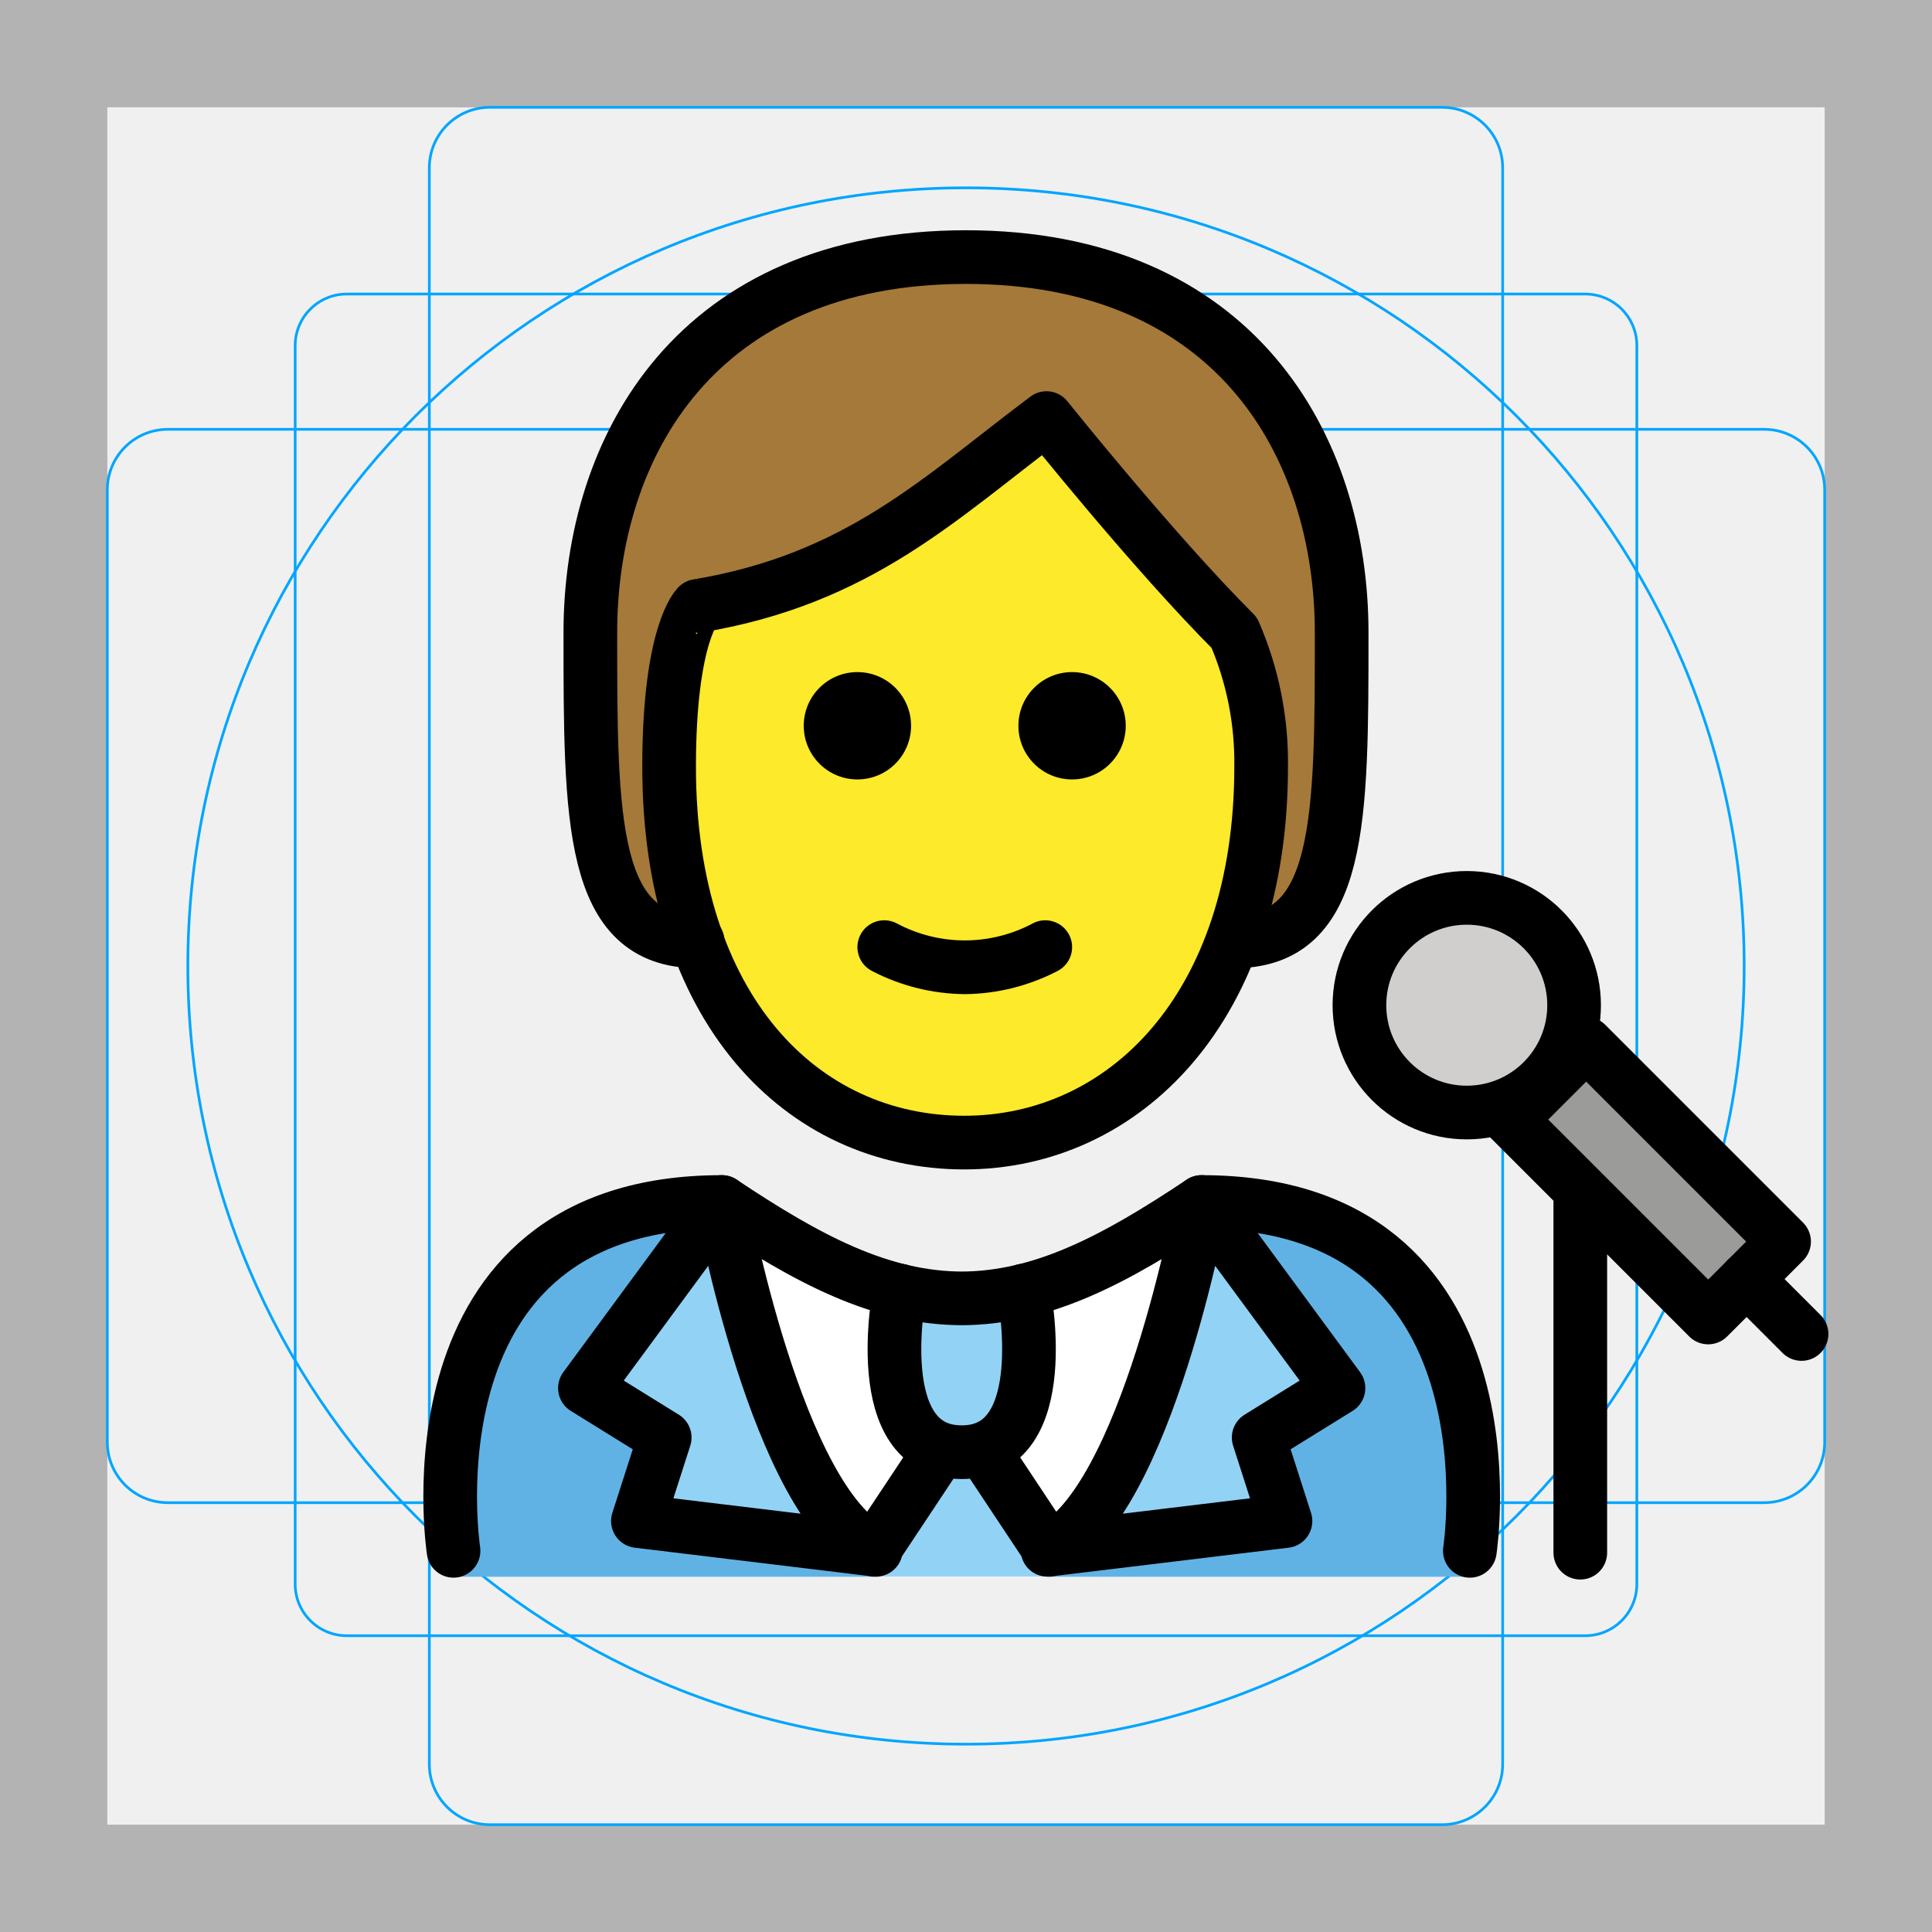
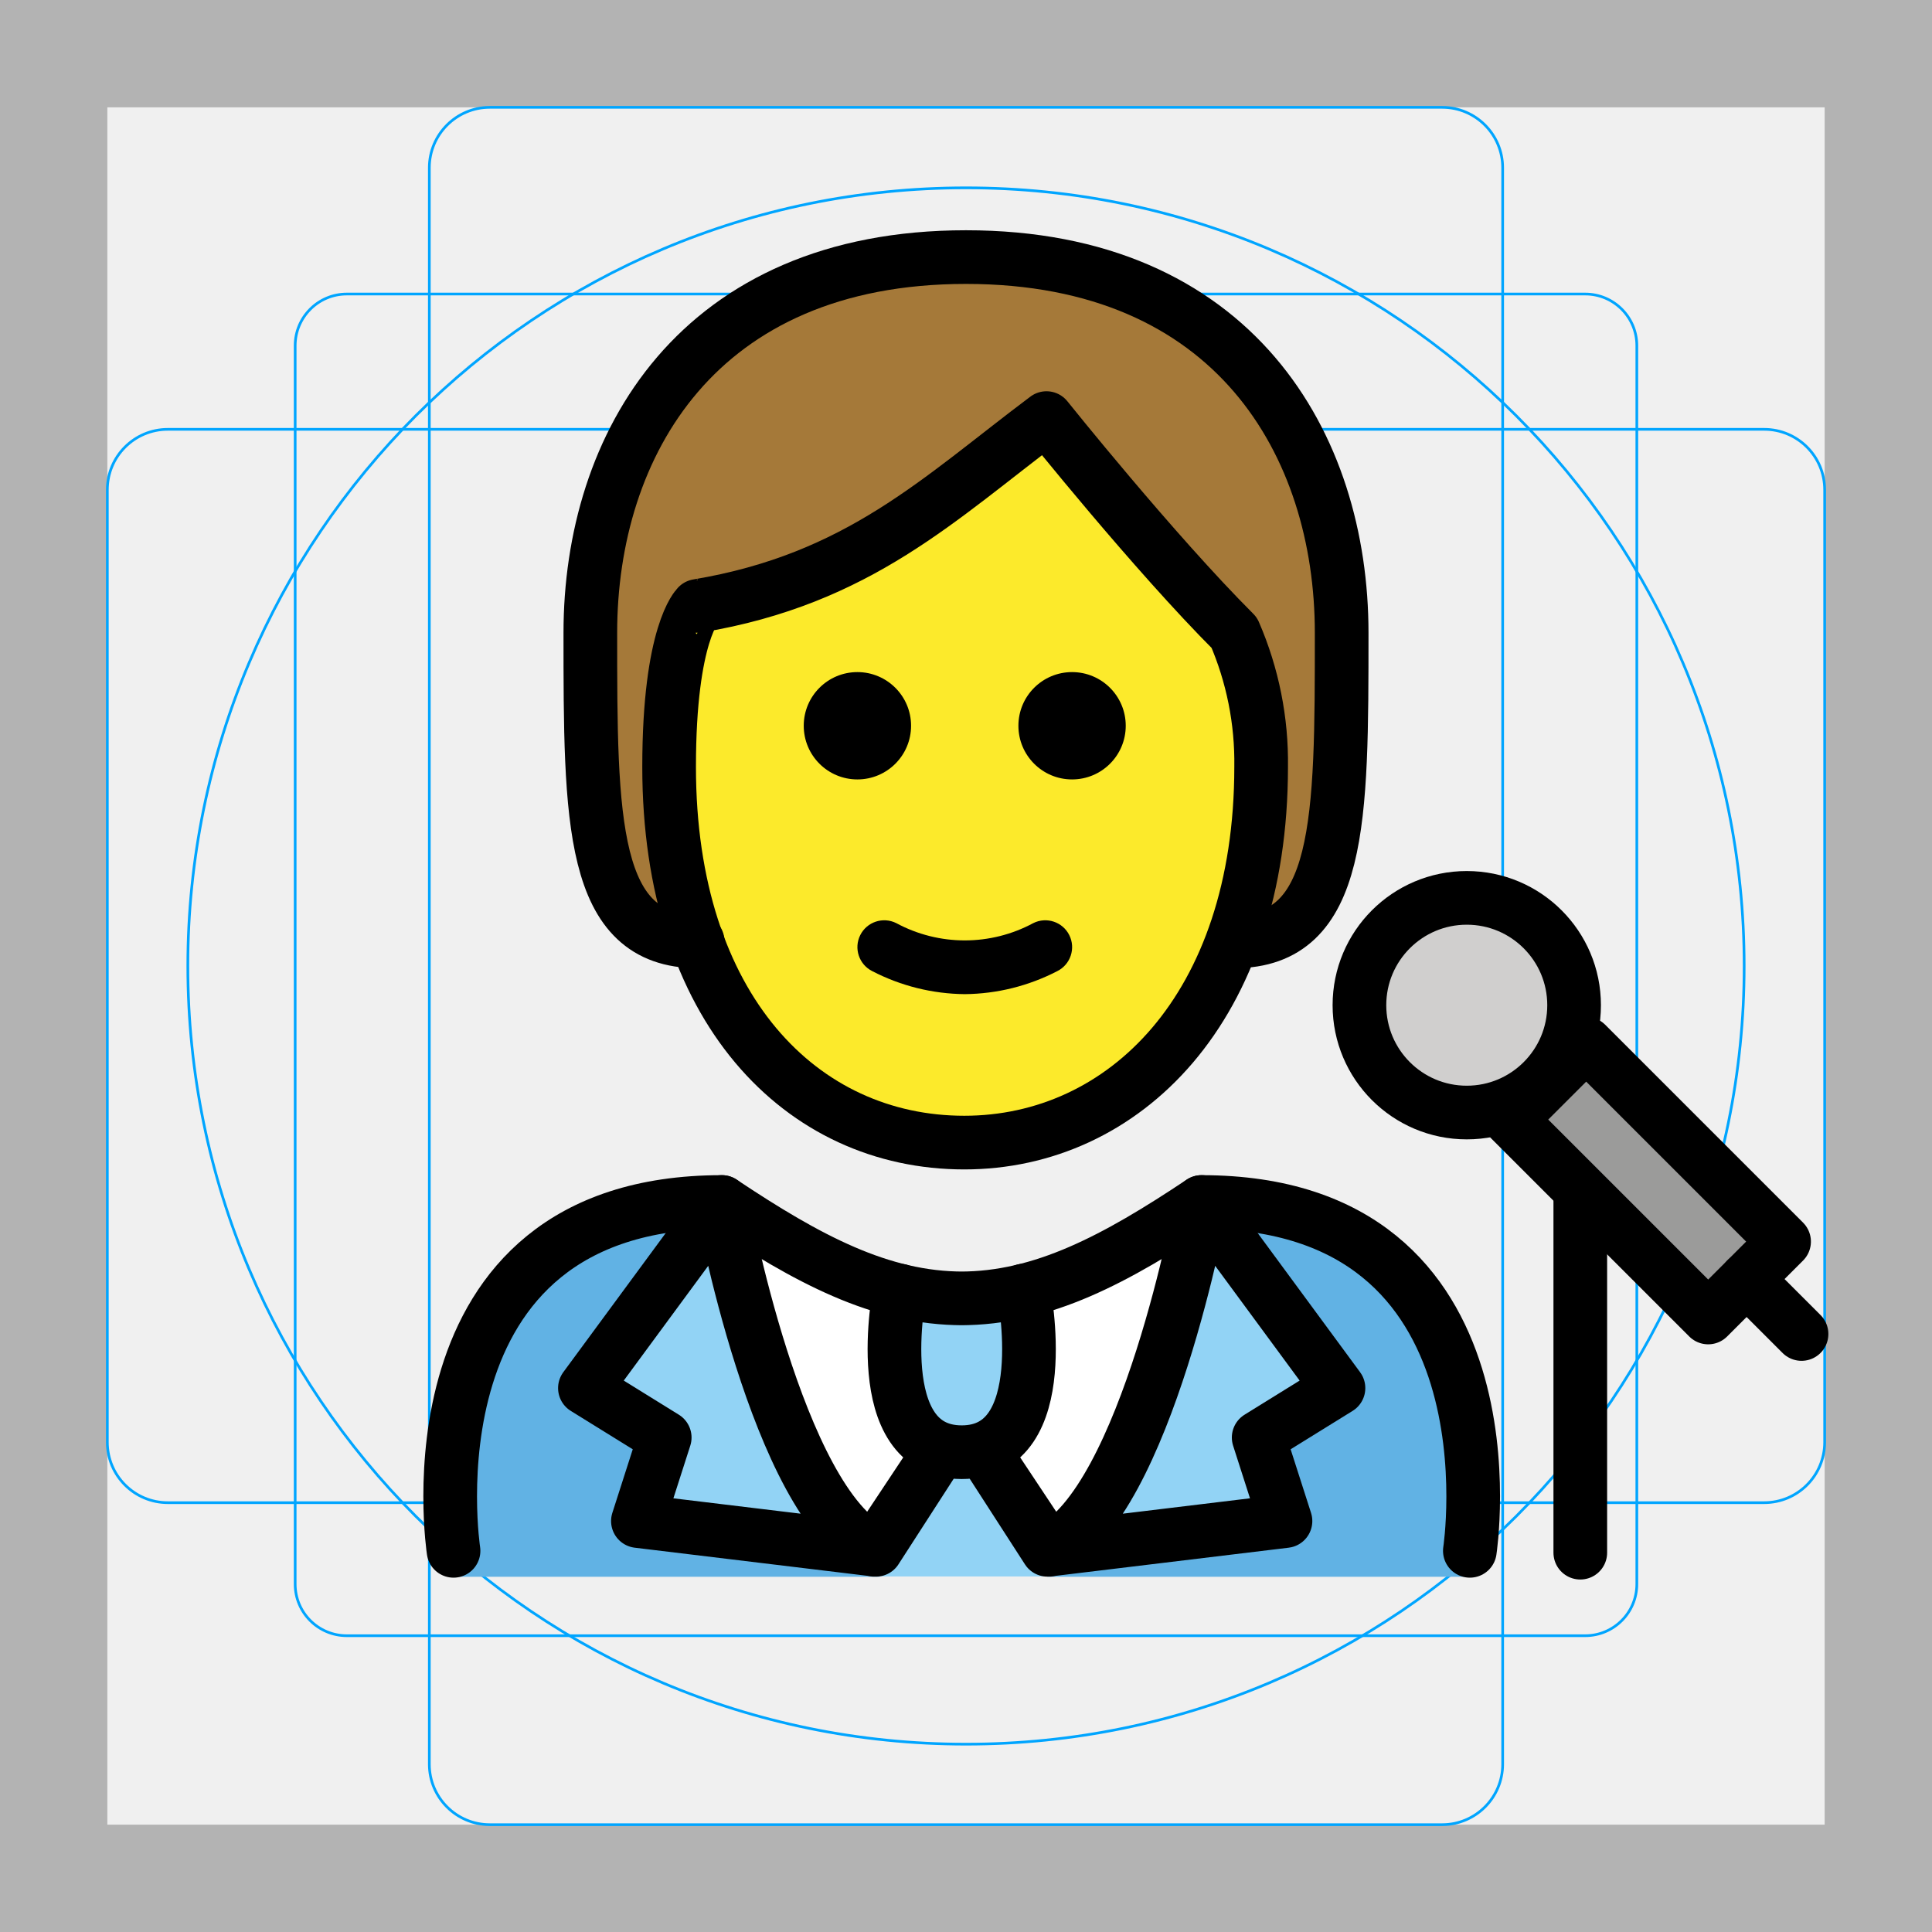
<svg xmlns="http://www.w3.org/2000/svg" id="emoji" viewBox="0 0 72 72" version="1.1">
  <g id="grid">
    <path fill="#B3B3B3" d="M68,4v64H4V4H68 M72,0H0v72h72V0z" />
    <path fill="none" stroke="#00A5FF" stroke-miterlimit="10" stroke-width="0.1" d="M12.923,10.958h46.154 c1.062,0,1.923,0.861,1.923,1.923l0,0v46.154c0,1.062-0.861,1.923-1.923,1.923H12.923 c-1.062,0-1.923-0.861-1.923-1.923l0,0V12.881C11,11.819,11.861,10.958,12.923,10.958L12.923,10.958z" />
    <path fill="none" stroke="#00A5FF" stroke-miterlimit="10" stroke-width="0.1" d="M18.254,4h35.493C54.991,4,56,5.009,56,6.254 v59.493C56,66.991,54.991,68,53.746,68H18.254C17.009,68,16,66.991,16,65.746V6.254C16,5.009,17.009,4,18.254,4z" />
    <path fill="none" stroke="#00A5FF" stroke-miterlimit="10" stroke-width="0.1" d="M68,18.254v35.493 C68,54.991,66.991,56,65.746,56H6.254C5.009,56,4,54.991,4,53.746V18.254C4,17.009,5.009,16,6.254,16h59.493 C66.991,16,68,17.009,68,18.254z" />
    <circle cx="36" cy="36" r="29" fill="none" stroke="#00A5FF" stroke-miterlimit="10" stroke-width="0.1" />
  </g>
  <g id="color">
    <path fill="#FFFFFF" d="M54.778,58.592c0,0,2-13.797-10-13.797c-3.192,2.119-5.926,3.584-9,3.578h0.125 c-3.074,0.006-5.808-1.458-9-3.578c-12,0-10,13.797-10,13.797" />
    <path fill="#61B2E4" d="M26.902,44.795c-12,0-10,13.967-10,13.967h15.893C32.796,58.762,28.375,55.498,26.902,44.795" />
    <path fill="#61B2E4" d="M44.778,44.795c12,0,10,13.967,10,13.967h-15.748C39.029,58.762,44.452,51.319,44.778,44.795" />
    <path fill="#92D3F5" d="M33.533,48.284c0,0-1.206,6.021,2.307,6.021c3.514,0,2.307-6.021,2.307-6.021" />
    <rect x="59.386" y="38.782" width="4" height="10.43" transform="matrix(0.7071 -0.7071 0.7071 0.7071 -13.1305 56.2929)" fill="#9B9B9A" />
    <ellipse cx="54.662" cy="37.461" rx="4" ry="4" fill="#D0CFCE" />
    <path fill="#92D3F5" d="M34.99,54.488l-2.415,3.638c-3.63-1.754-5.672-12.962-5.672-12.962l-5.105,6.935l2.974,1.842 l-0.999,3.113l8.869,1.072" />
    <polygon fill="#92D3F5" points="35.679,54.096 37.469,56.706 38.976,58.75 32.665,58.75 34.172,56.706" />
    <path fill="#92D3F5" d="M36.69,54.488l2.415,3.638c3.63-1.754,5.672-12.962,5.672-12.962l5.104,6.935l-2.974,1.842 l0.999,3.113l-8.869,1.072" />
  </g>
  <g id="skin-shadow" />
  <g id="hair">
    <path fill="#A57939" d="M26,35.081c-4,0-4-4.5-4-11.5s4-14,14-14s14,7,14,14s0,11.5-4,11.5" />
  </g>
  <g id="skin">
    <path fill="#FCEA2B" d="M24.936,28.581c0,9,4.936,14,11,14c5.936,0,11.063-5,11.063-14c0.025-1.719-0.316-3.423-1-5 c-3-3-7-8-7-8c-4,3-7,6-13,7C26,22.581,24.936,23.58,24.936,28.581z" />
  </g>
  <g id="line">
    <ellipse cx="54.662" cy="37.461" rx="4" ry="4" fill="none" stroke="#000000" stroke-linecap="round" stroke-linejoin="round" stroke-miterlimit="10" stroke-width="2" />
    <line x1="65.091" x2="67.138" y1="47.667" y2="49.714" fill="none" stroke="#000000" stroke-linecap="round" stroke-linejoin="round" stroke-miterlimit="10" stroke-width="2" />
    <line x1="58.893" x2="58.893" y1="44.664" y2="57.864" fill="none" stroke="#000000" stroke-linecap="round" stroke-linejoin="round" stroke-miterlimit="10" stroke-width="2" />
    <path fill="none" stroke="#000000" stroke-linecap="round" stroke-linejoin="round" stroke-miterlimit="10" stroke-width="2" d="M33.533,48.098c0,0-1.206,6.021,2.307,6.021c3.514,0,2.307-6.021,2.307-6.021" />
-     <path fill="none" stroke="#000000" stroke-linecap="round" stroke-linejoin="round" stroke-miterlimit="10" stroke-width="2" d="M34.99,54.119l-2.415,3.638c-3.63-1.754-5.672-12.962-5.672-12.962l-5.105,6.935l2.974,1.842l-0.999,3.113 l8.869,1.072" />
-     <path fill="none" stroke="#000000" stroke-linecap="round" stroke-linejoin="round" stroke-miterlimit="10" stroke-width="2" d="M36.69,54.119l2.415,3.638c3.63-1.754,5.672-12.962,5.672-12.962l5.104,6.935l-2.974,1.842l0.999,3.113 l-8.869,1.072" />
+     <path fill="none" stroke="#000000" stroke-linecap="round" stroke-linejoin="round" stroke-miterlimit="10" stroke-width="2" d="M34.99,54.119l-2.415,3.638c-3.63-1.754-5.672-12.962-5.672-12.962l-5.105,6.935l2.974,1.842l-0.999,3.113 l8.869,1.072z" />
+     <path fill="none" stroke="#000000" stroke-linecap="round" stroke-linejoin="round" stroke-miterlimit="10" stroke-width="2" d="M36.69,54.119l2.415,3.638c3.63-1.754,5.672-12.962,5.672-12.962l5.104,6.935l-2.974,1.842l0.999,3.113 l-8.869,1.072z" />
    <path fill="none" stroke="#000000" stroke-linecap="round" stroke-linejoin="round" stroke-miterlimit="10" stroke-width="2" d="M16.902,57.795c0,0-2-13,10-13c3.192,2.128,5.926,3.598,9,3.592h-0.125c3.074,0.006,5.808-1.464,9-3.592 c12,0,10,13,10,13" />
    <path fill="none" stroke="#000000" stroke-linecap="round" stroke-linejoin="round" stroke-width="2" d="M26,35.081 c-4,0-4-4.5-4-11.5s4-14,14-14s14,7,14,14s0,11.5-4,11.5" />
    <path fill="none" stroke="#000000" stroke-linejoin="round" stroke-width="2" d="M24.936,28.581c0,9,4.936,14,11,14 c5.936,0,11.063-5,11.063-14c0.025-1.719-0.316-3.423-1-5c-3-3-7-8-7-8c-4,3-7,6-13,7 C26,22.581,24.936,23.58,24.936,28.581z" />
    <path d="M33.953,27.047c0,1.105-0.895,2-2,2s-2-0.895-2-2s0.895-2,2-2C33.057,25.047,33.953,25.942,33.953,27.047" />
    <path d="M35.953,37.049c-1.2-0.012-2.381-0.305-3.447-0.858c-0.494-0.247-0.694-0.848-0.447-1.342 c0.247-0.494,0.848-0.694,1.342-0.447c1.593,0.859,3.512,0.859,5.106,0c0.494-0.247,1.095-0.047,1.342,0.447 s0.047,1.095-0.447,1.342C38.334,36.744,37.153,37.038,35.953,37.049z" />
    <path d="M41.953,27.047c0,1.105-0.895,2-2,2s-2-0.895-2-2s0.895-2,2-2C41.057,25.047,41.953,25.942,41.953,27.047" />
    <rect x="59.386" y="38.782" width="4" height="10.43" transform="matrix(0.7071 -0.7071 0.7071 0.7071 -13.1305 56.2929)" fill="none" stroke="#000000" stroke-linecap="round" stroke-linejoin="round" stroke-miterlimit="10" stroke-width="2" />
  </g>
</svg>
